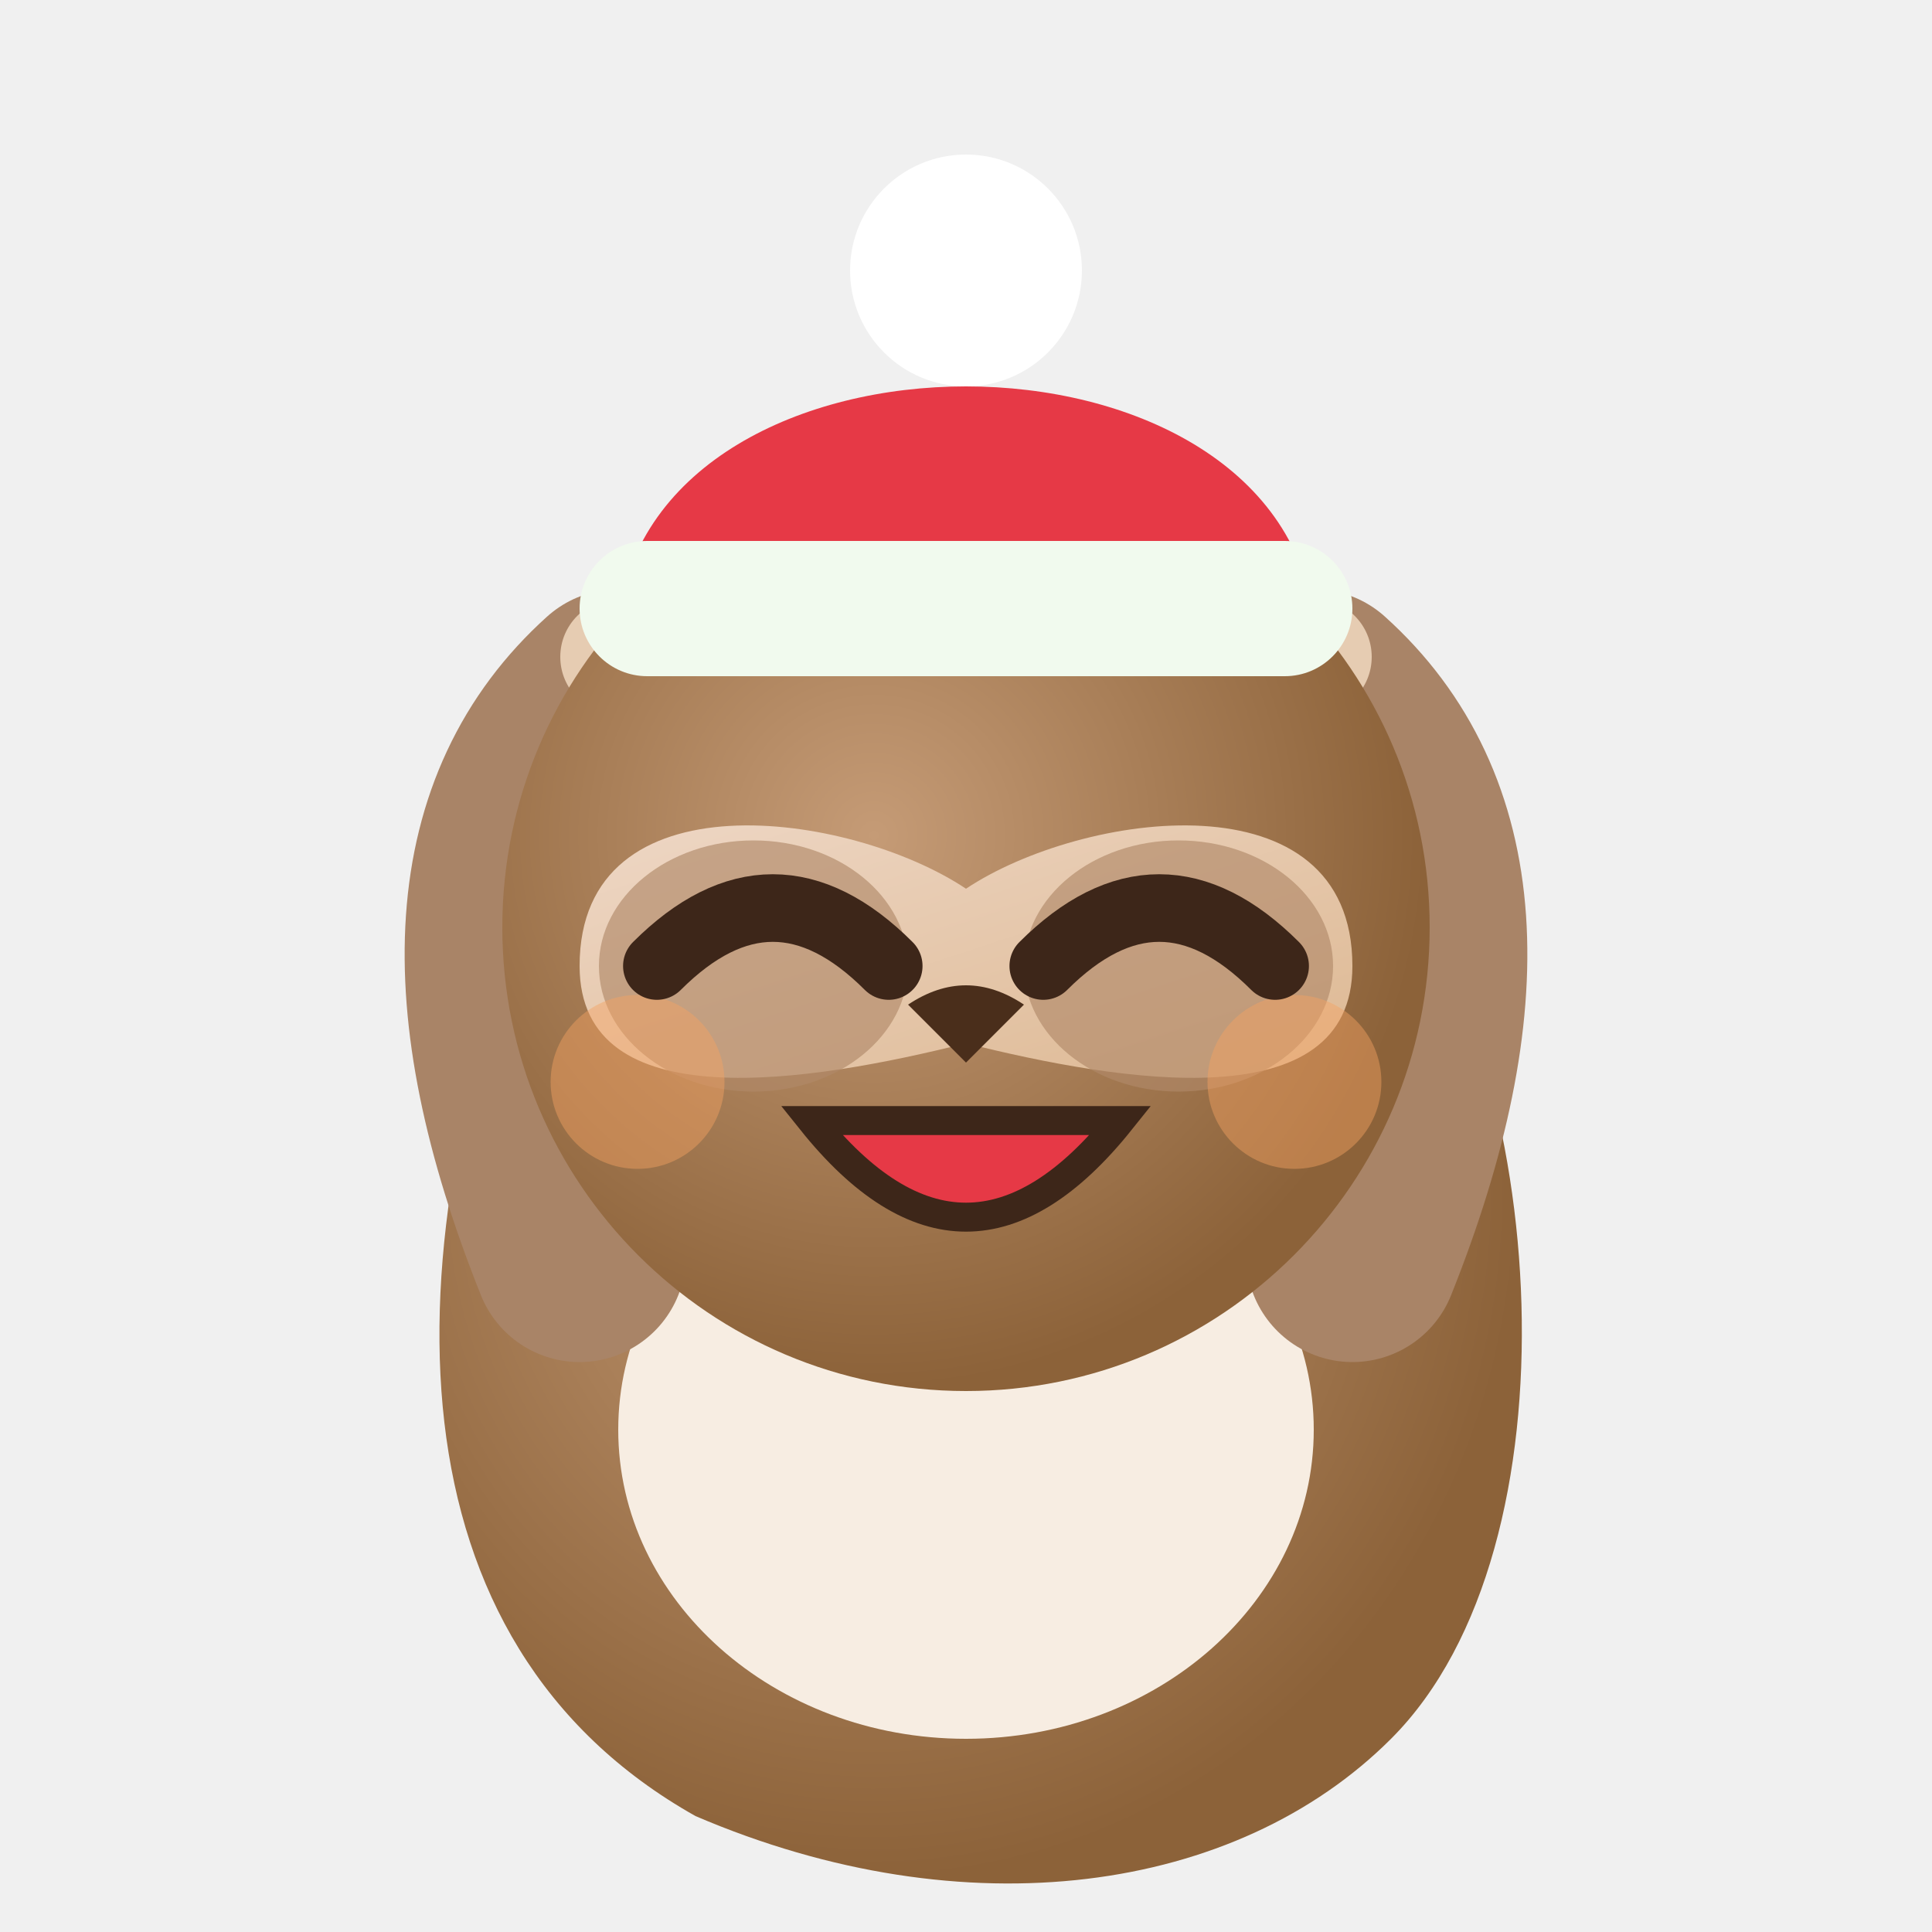
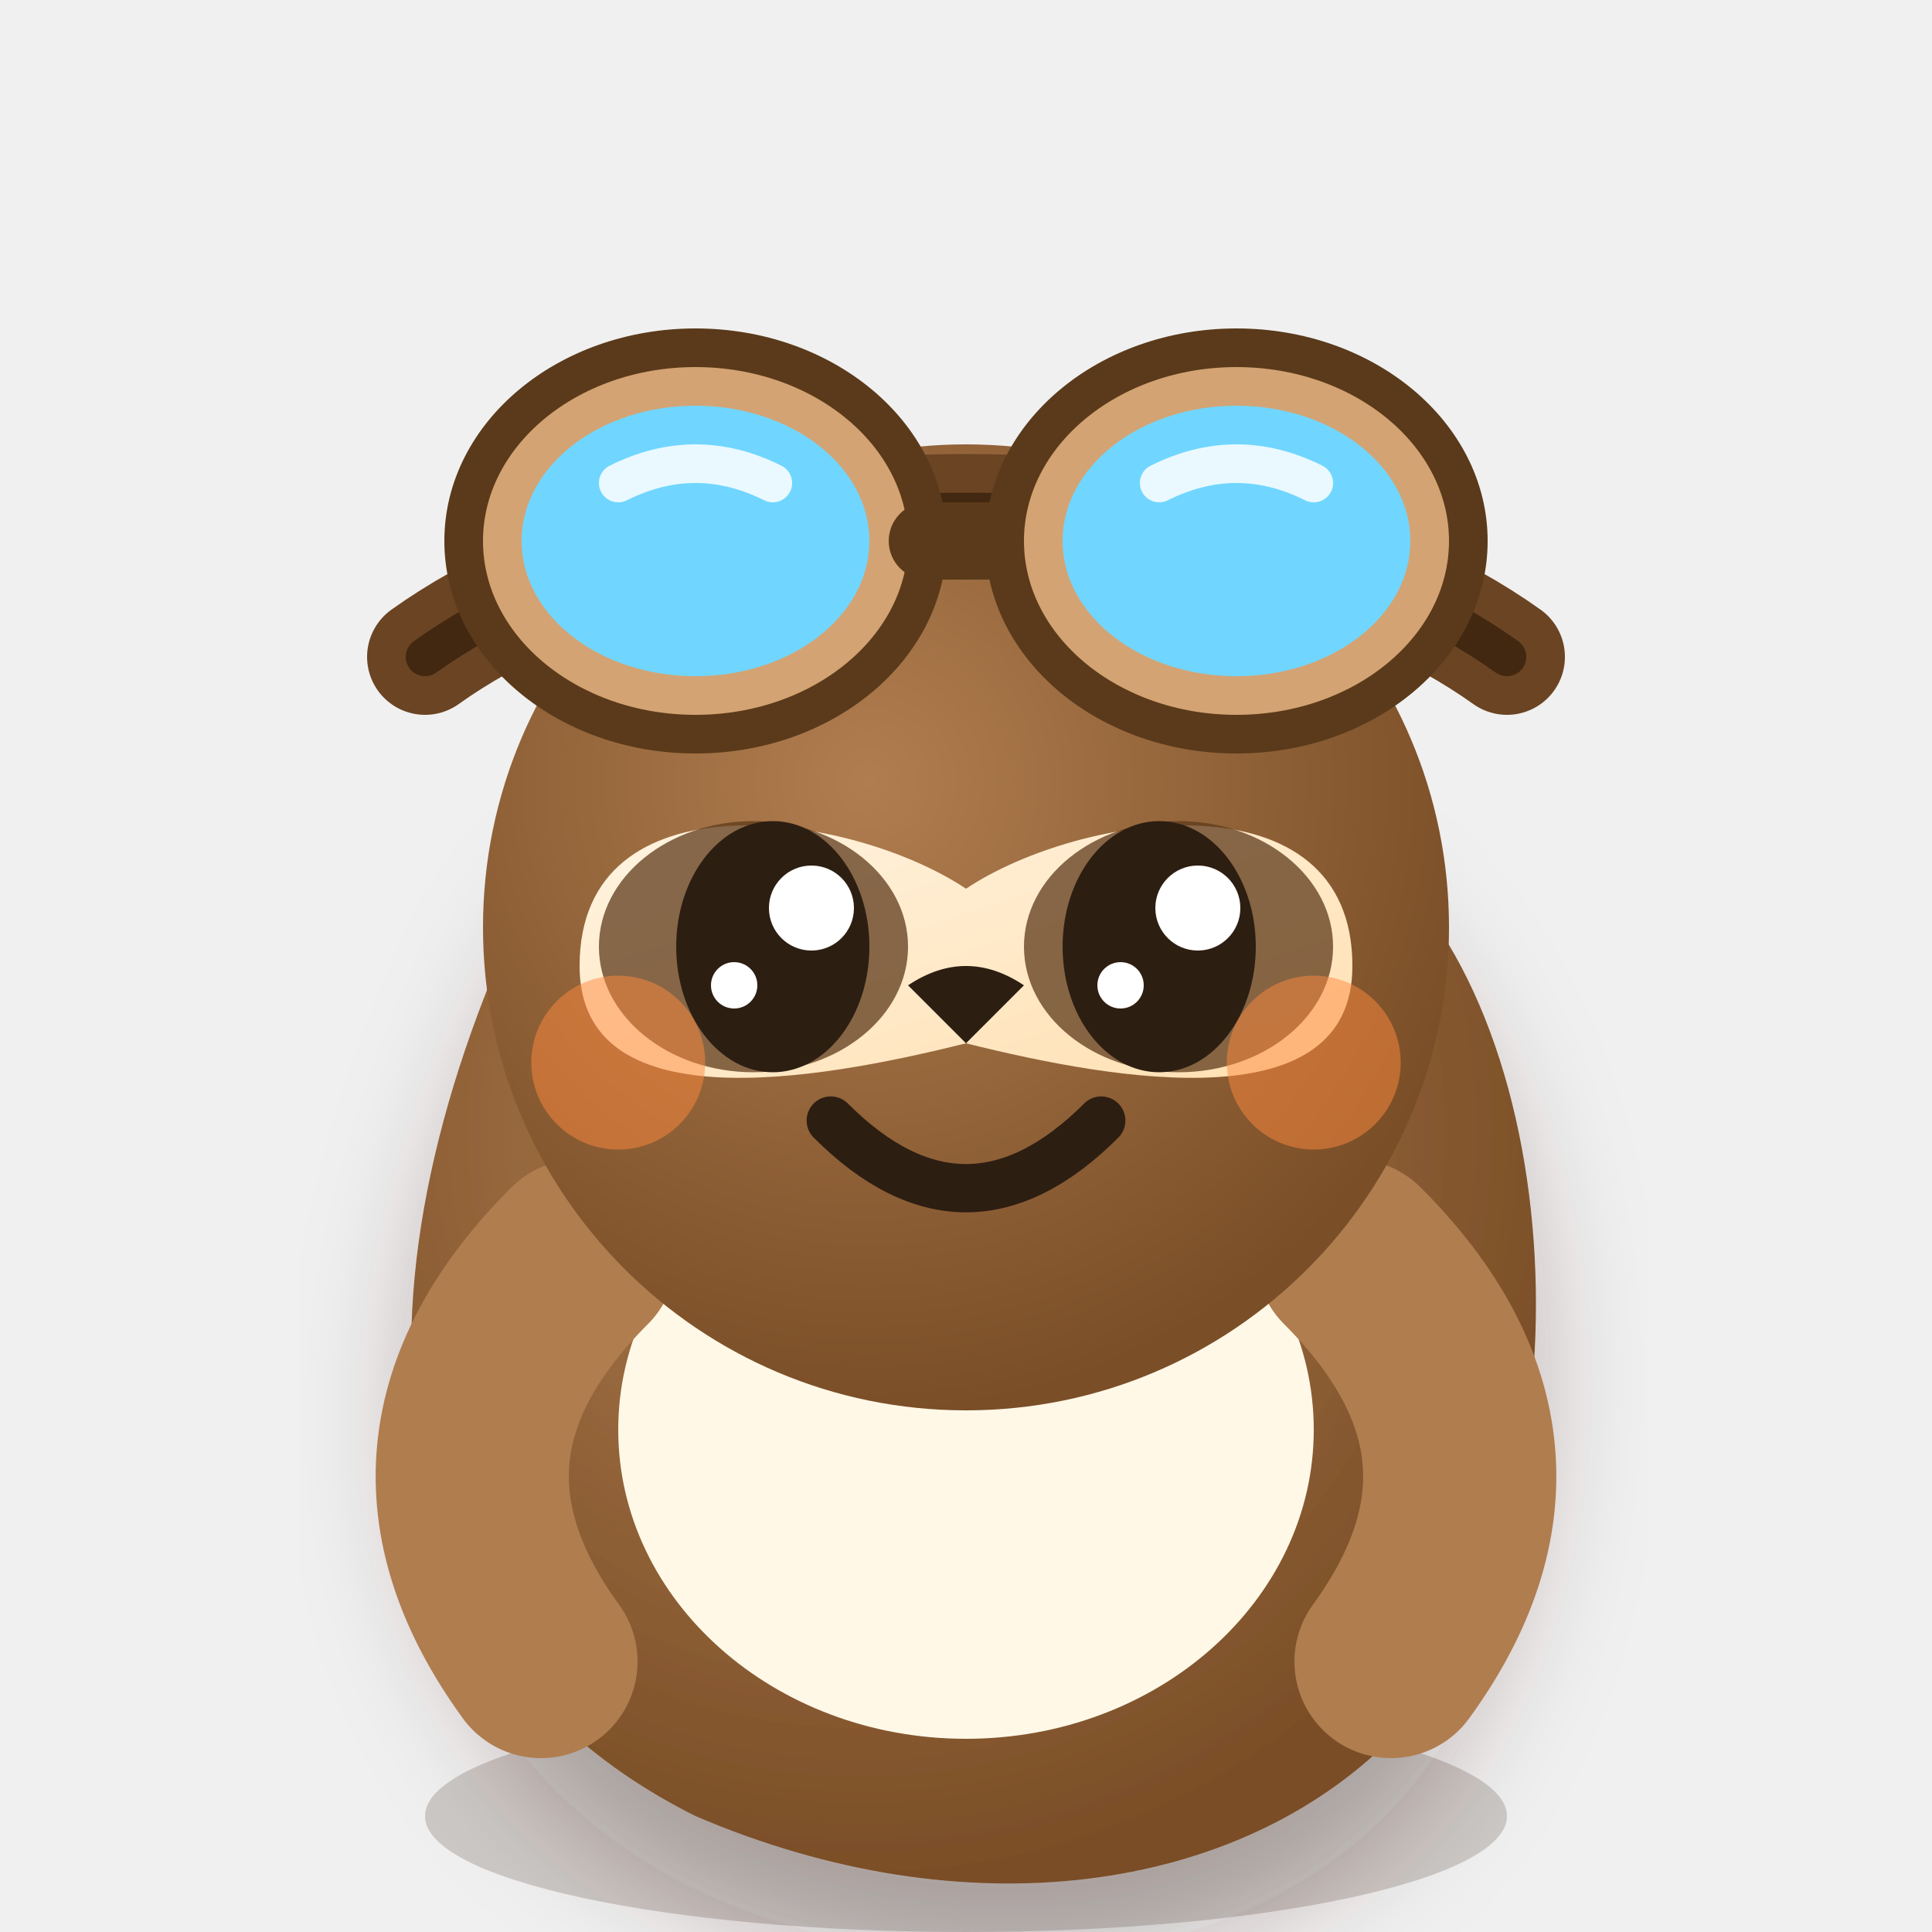
<svg xmlns="http://www.w3.org/2000/svg" viewBox="0 0 100 100" width="512" height="512">
  <defs>
-     <radialGradient id="bodyGrad_cozy_clap" cx="40%" cy="40%" r="60%">
-       <stop offset="0%" stop-color="#C59B76" />
-       <stop offset="100%" stop-color="#8C6239" />
+     <radialGradient id="slothBody_cozy_clap" cx="40%" cy="35%" r="65%">
+       <stop offset="0%" stop-color="#B07D4F" />
+       <stop offset="100%" stop-color="#7A4E27" />
    </radialGradient>
-     <linearGradient id="maskGrad" x1="0%" y1="0%" x2="100%" y2="100%">
-       <stop offset="0%" stop-color="#EED7C5" />
-       <stop offset="100%" stop-color="#DDB892" />
+     <linearGradient id="slothMask" x1="0%" y1="0%" x2="100%" y2="100%">
+       <stop offset="0%" stop-color="#FFF3E0" />
+       <stop offset="100%" stop-color="#FFE0B2" />
    </linearGradient>
+     <filter id="softShadow" x="-10%" y="-10%" width="120%" height="120%">
+       <feDropShadow dx="0" dy="4" stdDeviation="3" flood-color="#3D2619" flood-opacity="0.25" />
+     </filter>
  </defs>
-   <path d="M 28 45 C 20 65, 20 85, 36 94 C 50 100, 64 98, 72 90 C 82 80, 80 55, 72 45 C 65 35, 35 35, 28 45 Z" fill="url(#bodyGrad_cozy_clap)" />
-   <ellipse cx="50" cy="74" rx="18" ry="16" fill="#F7EDE2" />
-   <path d="M 30 65 Q 22 45 32 36" stroke="#A98467" stroke-width="11" stroke-linecap="round" fill="none" />
-   <path d="M 70 65 Q 78 45 68 36" stroke="#A98467" stroke-width="11" stroke-linecap="round" fill="none" />
-   <circle cx="32" cy="34" r="3" fill="#E6CCB2" />
-   <circle cx="68" cy="34" r="3" fill="#E6CCB2" />
-   <circle cx="50" cy="48" r="24" fill="url(#bodyGrad_cozy_clap)" />
-   <path d="M 30 50 C 30 40, 44 42, 50 46 C 56 42, 70 40, 70 50 C 70 58, 58 56, 50 54 C 42 56, 30 58, 30 50 Z" fill="url(#maskGrad)" />
-   <ellipse cx="39" cy="50" rx="8" ry="6.5" fill="#B08968" opacity="0.65" />
-   <ellipse cx="61" cy="50" rx="8" ry="6.5" fill="#B08968" opacity="0.65" />
-   <circle cx="33" cy="56" r="4.5" fill="#F4A261" opacity="0.45" />
-   <circle cx="67" cy="56" r="4.5" fill="#F4A261" opacity="0.45" />
-   <path d="M 47 52 Q 50 50 53 52 L 50 55 Z" fill="#4A2E1B" />
-   <path d="M 34 50 Q 40 44 46 50" stroke="#3D2619" stroke-width="3.5" stroke-linecap="round" fill="none" />
-   <path d="M 54 50 Q 60 44 66 50" stroke="#3D2619" stroke-width="3.5" stroke-linecap="round" fill="none" />
-   <path d="M 42 58 Q 50 68 58 58 Z" fill="#E63946" stroke="#3D2619" stroke-width="1.5" />
-   <path d="M 32 32 C 34 16, 66 16, 68 32 Z" fill="#E63946" />
-   <rect x="30" y="28" width="40" height="7" rx="3.5" fill="#F1FAEE" />
-   <circle cx="50" cy="14" r="6" fill="#FFFFFF" />
+   <ellipse cx="50" cy="94" rx="28" ry="6" fill="#3D2619" opacity="0.2" />
+   <path d="M 28 45 C 18 65, 18 85, 36 94 C 50 100, 64 98, 72 90 C 82 80, 82 55, 72 45 C 65 35, 35 35, 28 45 Z" fill="url(#slothBody_cozy_clap)" filter="url(#softShadow)" />
+   <ellipse cx="50" cy="74" rx="18" ry="16" fill="#FFF8E7" />
+   <path d="M 30 65 Q 20 75 28 86" stroke="#B07D4F" stroke-width="10" stroke-linecap="round" fill="none" />
+   <path d="M 70 65 Q 80 75 72 86" stroke="#B07D4F" stroke-width="10" stroke-linecap="round" fill="none" />
+   <circle cx="50" cy="48" r="25" fill="url(#slothBody_cozy_clap)" />
+   <path d="M 30 50 C 30 40, 44 42, 50 46 C 56 42, 70 40, 70 50 C 70 58, 58 56, 50 54 C 42 56, 30 58, 30 50 Z" fill="url(#slothMask)" />
+   <ellipse cx="39" cy="49" rx="8" ry="6.5" fill="#5D3A1A" opacity="0.75" />
+   <ellipse cx="61" cy="49" rx="8" ry="6.5" fill="#5D3A1A" opacity="0.75" />
+   <circle cx="32" cy="55" r="4.5" fill="#FF8A3D" opacity="0.5" />
+   <circle cx="68" cy="55" r="4.5" fill="#FF8A3D" opacity="0.5" />
+   <path d="M 47 51 Q 50 49 53 51 L 50 54 Z" fill="#2D1E12" />
+   <ellipse cx="40" cy="49" rx="5" ry="6.5" fill="#2D1E12" />
+   <circle cx="42" cy="47" r="2.2" fill="#FFFFFF" />
+   <circle cx="38" cy="51" r="1.2" fill="#FFFFFF" />
+   <ellipse cx="60" cy="49" rx="5" ry="6.5" fill="#2D1E12" />
+   <circle cx="62" cy="47" r="2.2" fill="#FFFFFF" />
+   <circle cx="58" cy="51" r="1.2" fill="#FFFFFF" />
+   <path d="M 43 58 Q 50 65 57 58" stroke="#2D1E12" stroke-width="2.5" stroke-linecap="round" fill="none" />
+   <path d="M 22 34 C 36 24, 64 24, 78 34" stroke="#6B4423" stroke-width="6" stroke-linecap="round" fill="none" />
+   <path d="M 22 34 C 36 24, 64 24, 78 34" stroke="#422810" stroke-width="2" stroke-linecap="round" fill="none" />
+   <ellipse cx="36" cy="28" rx="12" ry="10" fill="#D4A373" stroke="#5A3A1A" stroke-width="2" />
+   <ellipse cx="36" cy="28" rx="9" ry="7" fill="#70D6FF" />
+   <path d="M 32 25 Q 36 23 40 25" stroke="#FFFFFF" stroke-width="2" stroke-linecap="round" fill="none" opacity="0.85" />
+   <rect x="46" y="26" width="8" height="4" rx="2" fill="#5A3A1A" />
+   <ellipse cx="64" cy="28" rx="12" ry="10" fill="#D4A373" stroke="#5A3A1A" stroke-width="2" />
+   <ellipse cx="64" cy="28" rx="9" ry="7" fill="#70D6FF" />
+   <path d="M 60 25 Q 64 23 68 25" stroke="#FFFFFF" stroke-width="2" stroke-linecap="round" fill="none" opacity="0.85" />
</svg>
